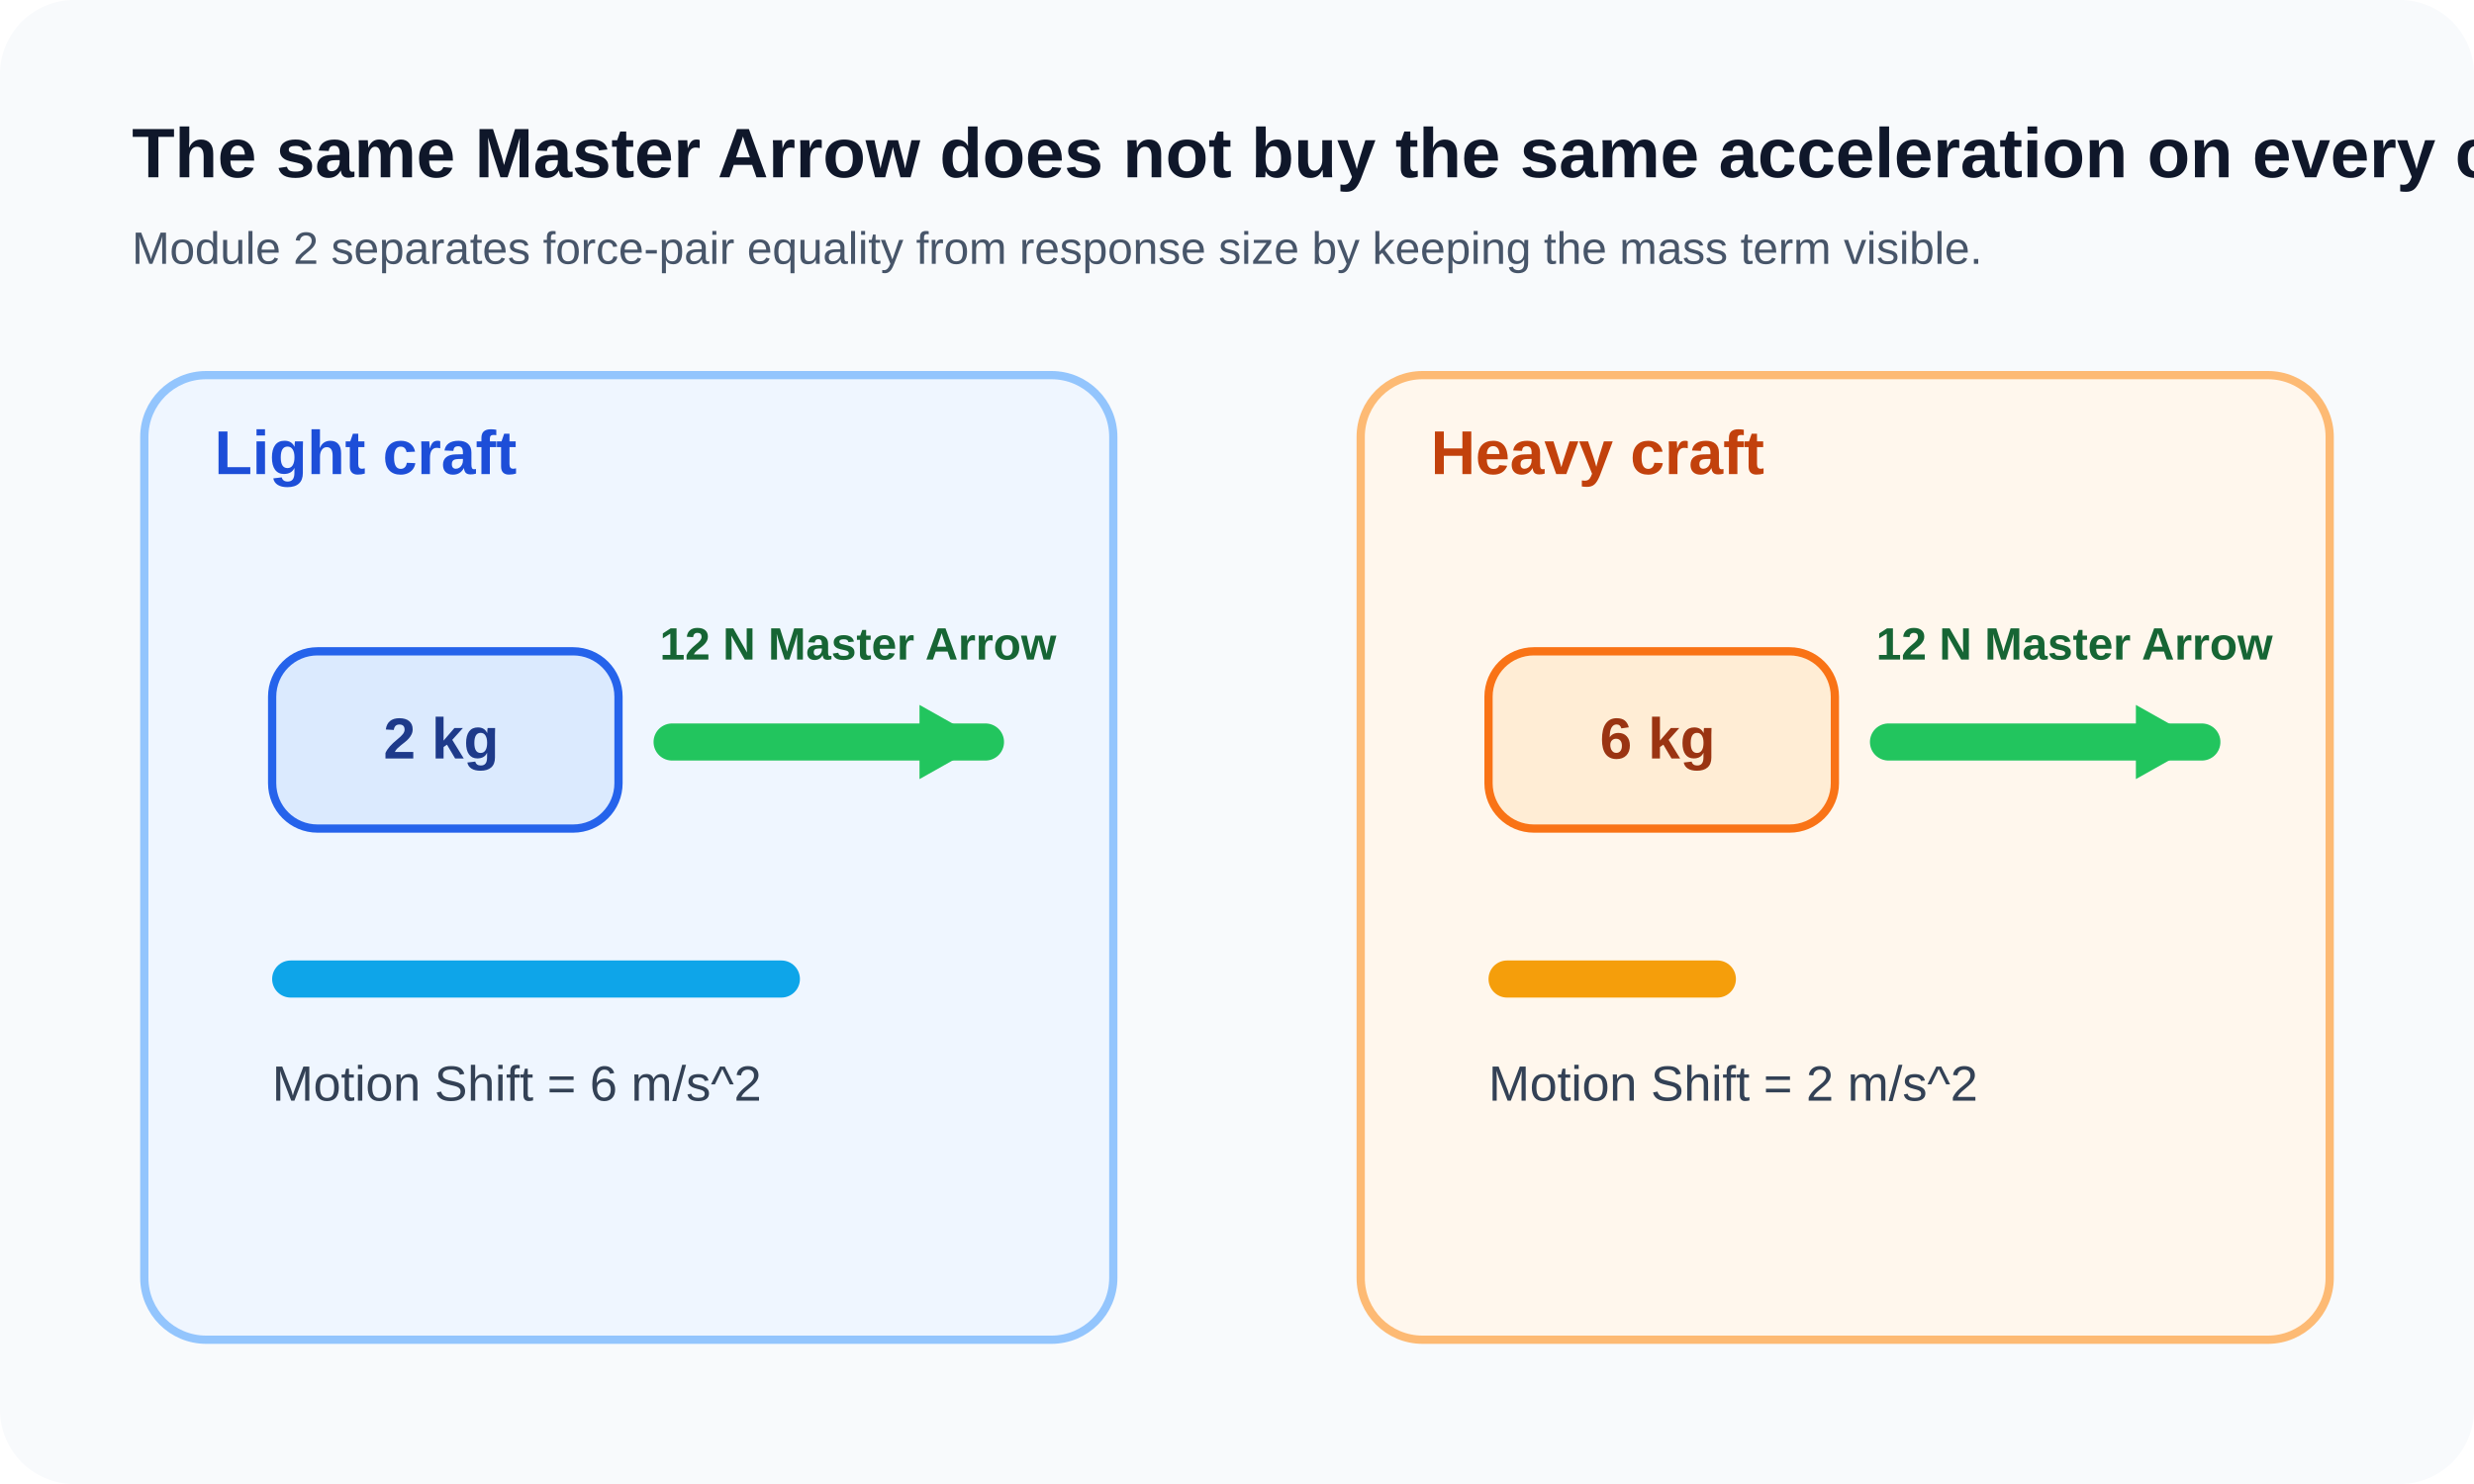
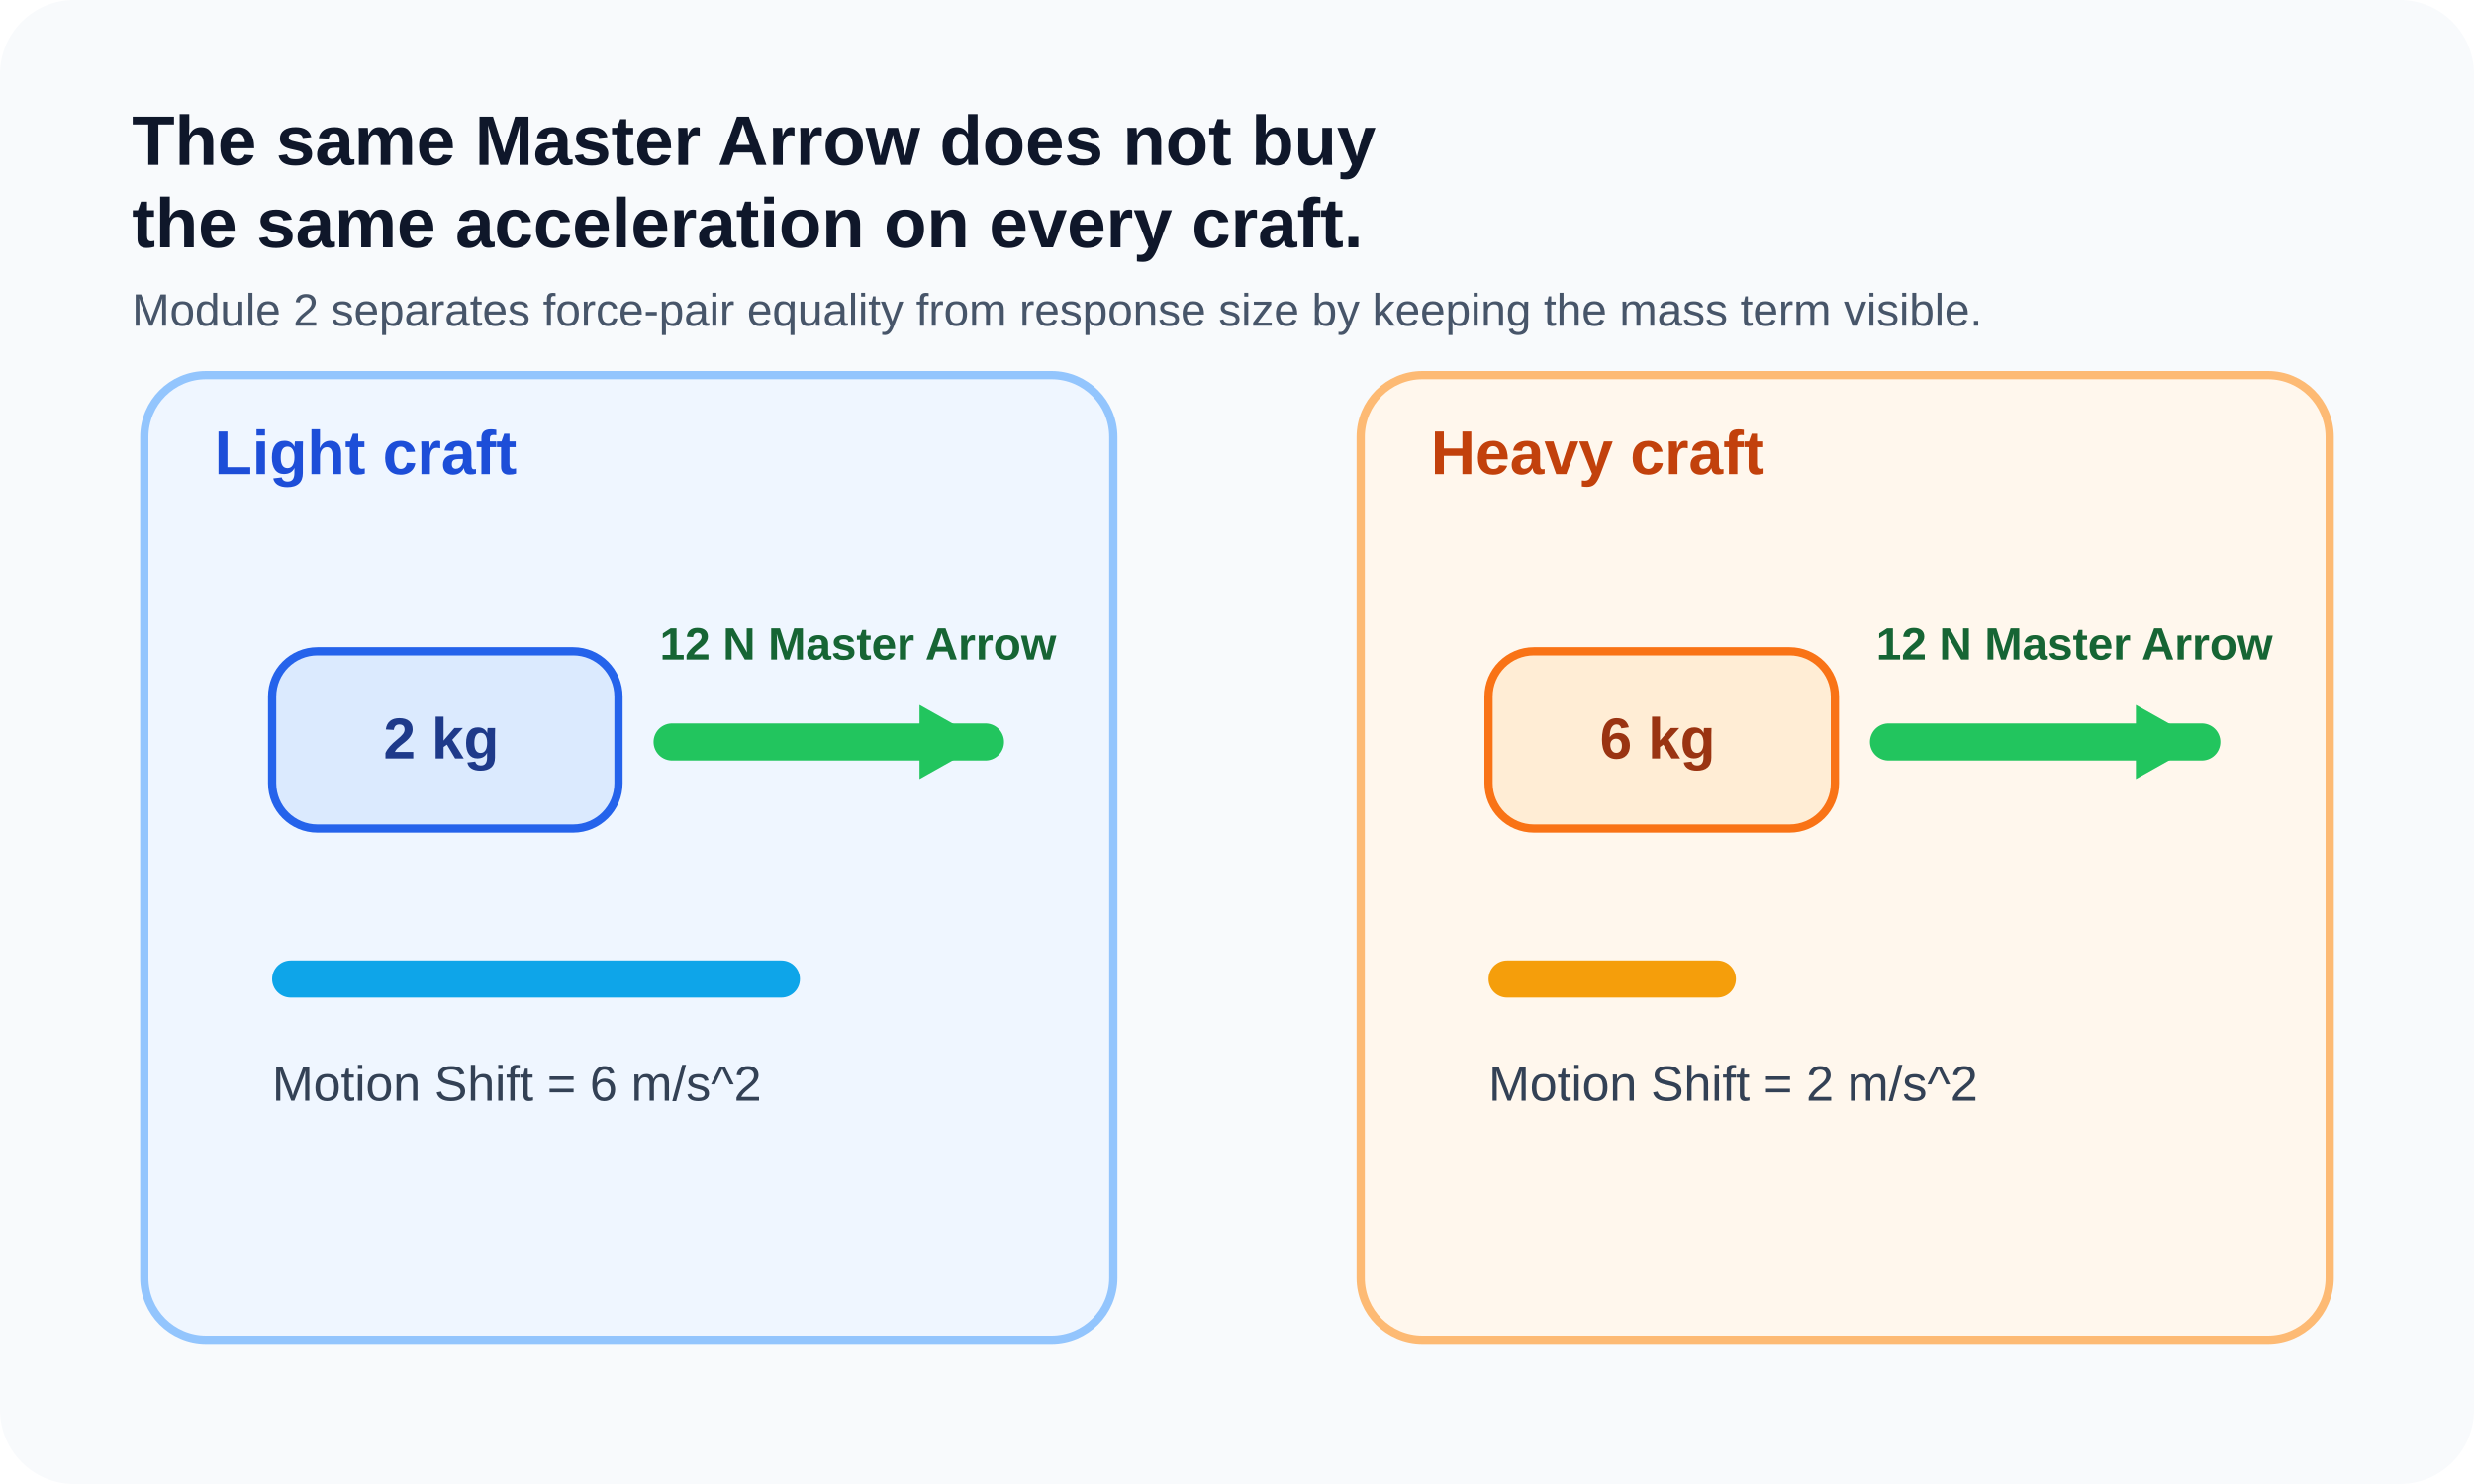
<svg xmlns="http://www.w3.org/2000/svg" width="1200" height="720" viewBox="0 0 1200 720" fill="none">
  <rect width="1200" height="720" rx="36" fill="#F8FAFC" />
-   <text x="64" y="86" fill="#0F172A" font-family="Segoe UI, Arial, sans-serif" font-size="34" font-weight="700">The same Master Arrow does not buy the same acceleration on every craft.</text>
-   <text x="64" y="128" fill="#475569" font-family="Segoe UI, Arial, sans-serif" font-size="22">Module 2 separates force-pair equality from response size by keeping the mass term visible.</text>
+   <text x="64" y="80" fill="#0F172A" font-family="Segoe UI, Arial, sans-serif" font-size="34" font-weight="700">The same Master Arrow does not buy</text>
+   <text x="64" y="120" fill="#0F172A" font-family="Segoe UI, Arial, sans-serif" font-size="34" font-weight="700">the same acceleration on every craft.</text>
+   <text x="64" y="158" fill="#475569" font-family="Segoe UI, Arial, sans-serif" font-size="22">Module 2 separates force-pair equality from response size by keeping the mass term visible.</text>
  <rect x="70" y="182" width="470" height="468" rx="30" fill="#EFF6FF" stroke="#93C5FD" stroke-width="4" />
  <text x="104" y="230" fill="#1D4ED8" font-family="Segoe UI, Arial, sans-serif" font-size="30" font-weight="700">Light craft</text>
  <rect x="132" y="316" width="168" height="86" rx="22" fill="#DBEAFE" stroke="#2563EB" stroke-width="4" />
  <text x="186" y="368" fill="#1E3A8A" font-family="Segoe UI, Arial, sans-serif" font-size="28" font-weight="700">2 kg</text>
  <line x1="326" y1="360" x2="478" y2="360" stroke="#22C55E" stroke-width="18" stroke-linecap="round" />
  <polygon points="478,360 446,342 446,378" fill="#22C55E" />
  <text x="320" y="320" fill="#166534" font-family="Segoe UI, Arial, sans-serif" font-size="22" font-weight="700">12 N Master Arrow</text>
  <rect x="132" y="466" width="256" height="18" rx="9" fill="#0EA5E9" />
  <text x="132" y="534" fill="#334155" font-family="Segoe UI, Arial, sans-serif" font-size="24">Motion Shift = 6 m/s^2</text>
  <rect x="660" y="182" width="470" height="468" rx="30" fill="#FFF7ED" stroke="#FDBA74" stroke-width="4" />
  <text x="694" y="230" fill="#C2410C" font-family="Segoe UI, Arial, sans-serif" font-size="30" font-weight="700">Heavy craft</text>
  <rect x="722" y="316" width="168" height="86" rx="22" fill="#FFEDD5" stroke="#F97316" stroke-width="4" />
  <text x="776" y="368" fill="#9A3412" font-family="Segoe UI, Arial, sans-serif" font-size="28" font-weight="700">6 kg</text>
  <line x1="916" y1="360" x2="1068" y2="360" stroke="#22C55E" stroke-width="18" stroke-linecap="round" />
  <polygon points="1068,360 1036,342 1036,378" fill="#22C55E" />
  <text x="910" y="320" fill="#166534" font-family="Segoe UI, Arial, sans-serif" font-size="22" font-weight="700">12 N Master Arrow</text>
  <rect x="722" y="466" width="120" height="18" rx="9" fill="#F59E0B" />
  <text x="722" y="534" fill="#334155" font-family="Segoe UI, Arial, sans-serif" font-size="24">Motion Shift = 2 m/s^2</text>
</svg>
